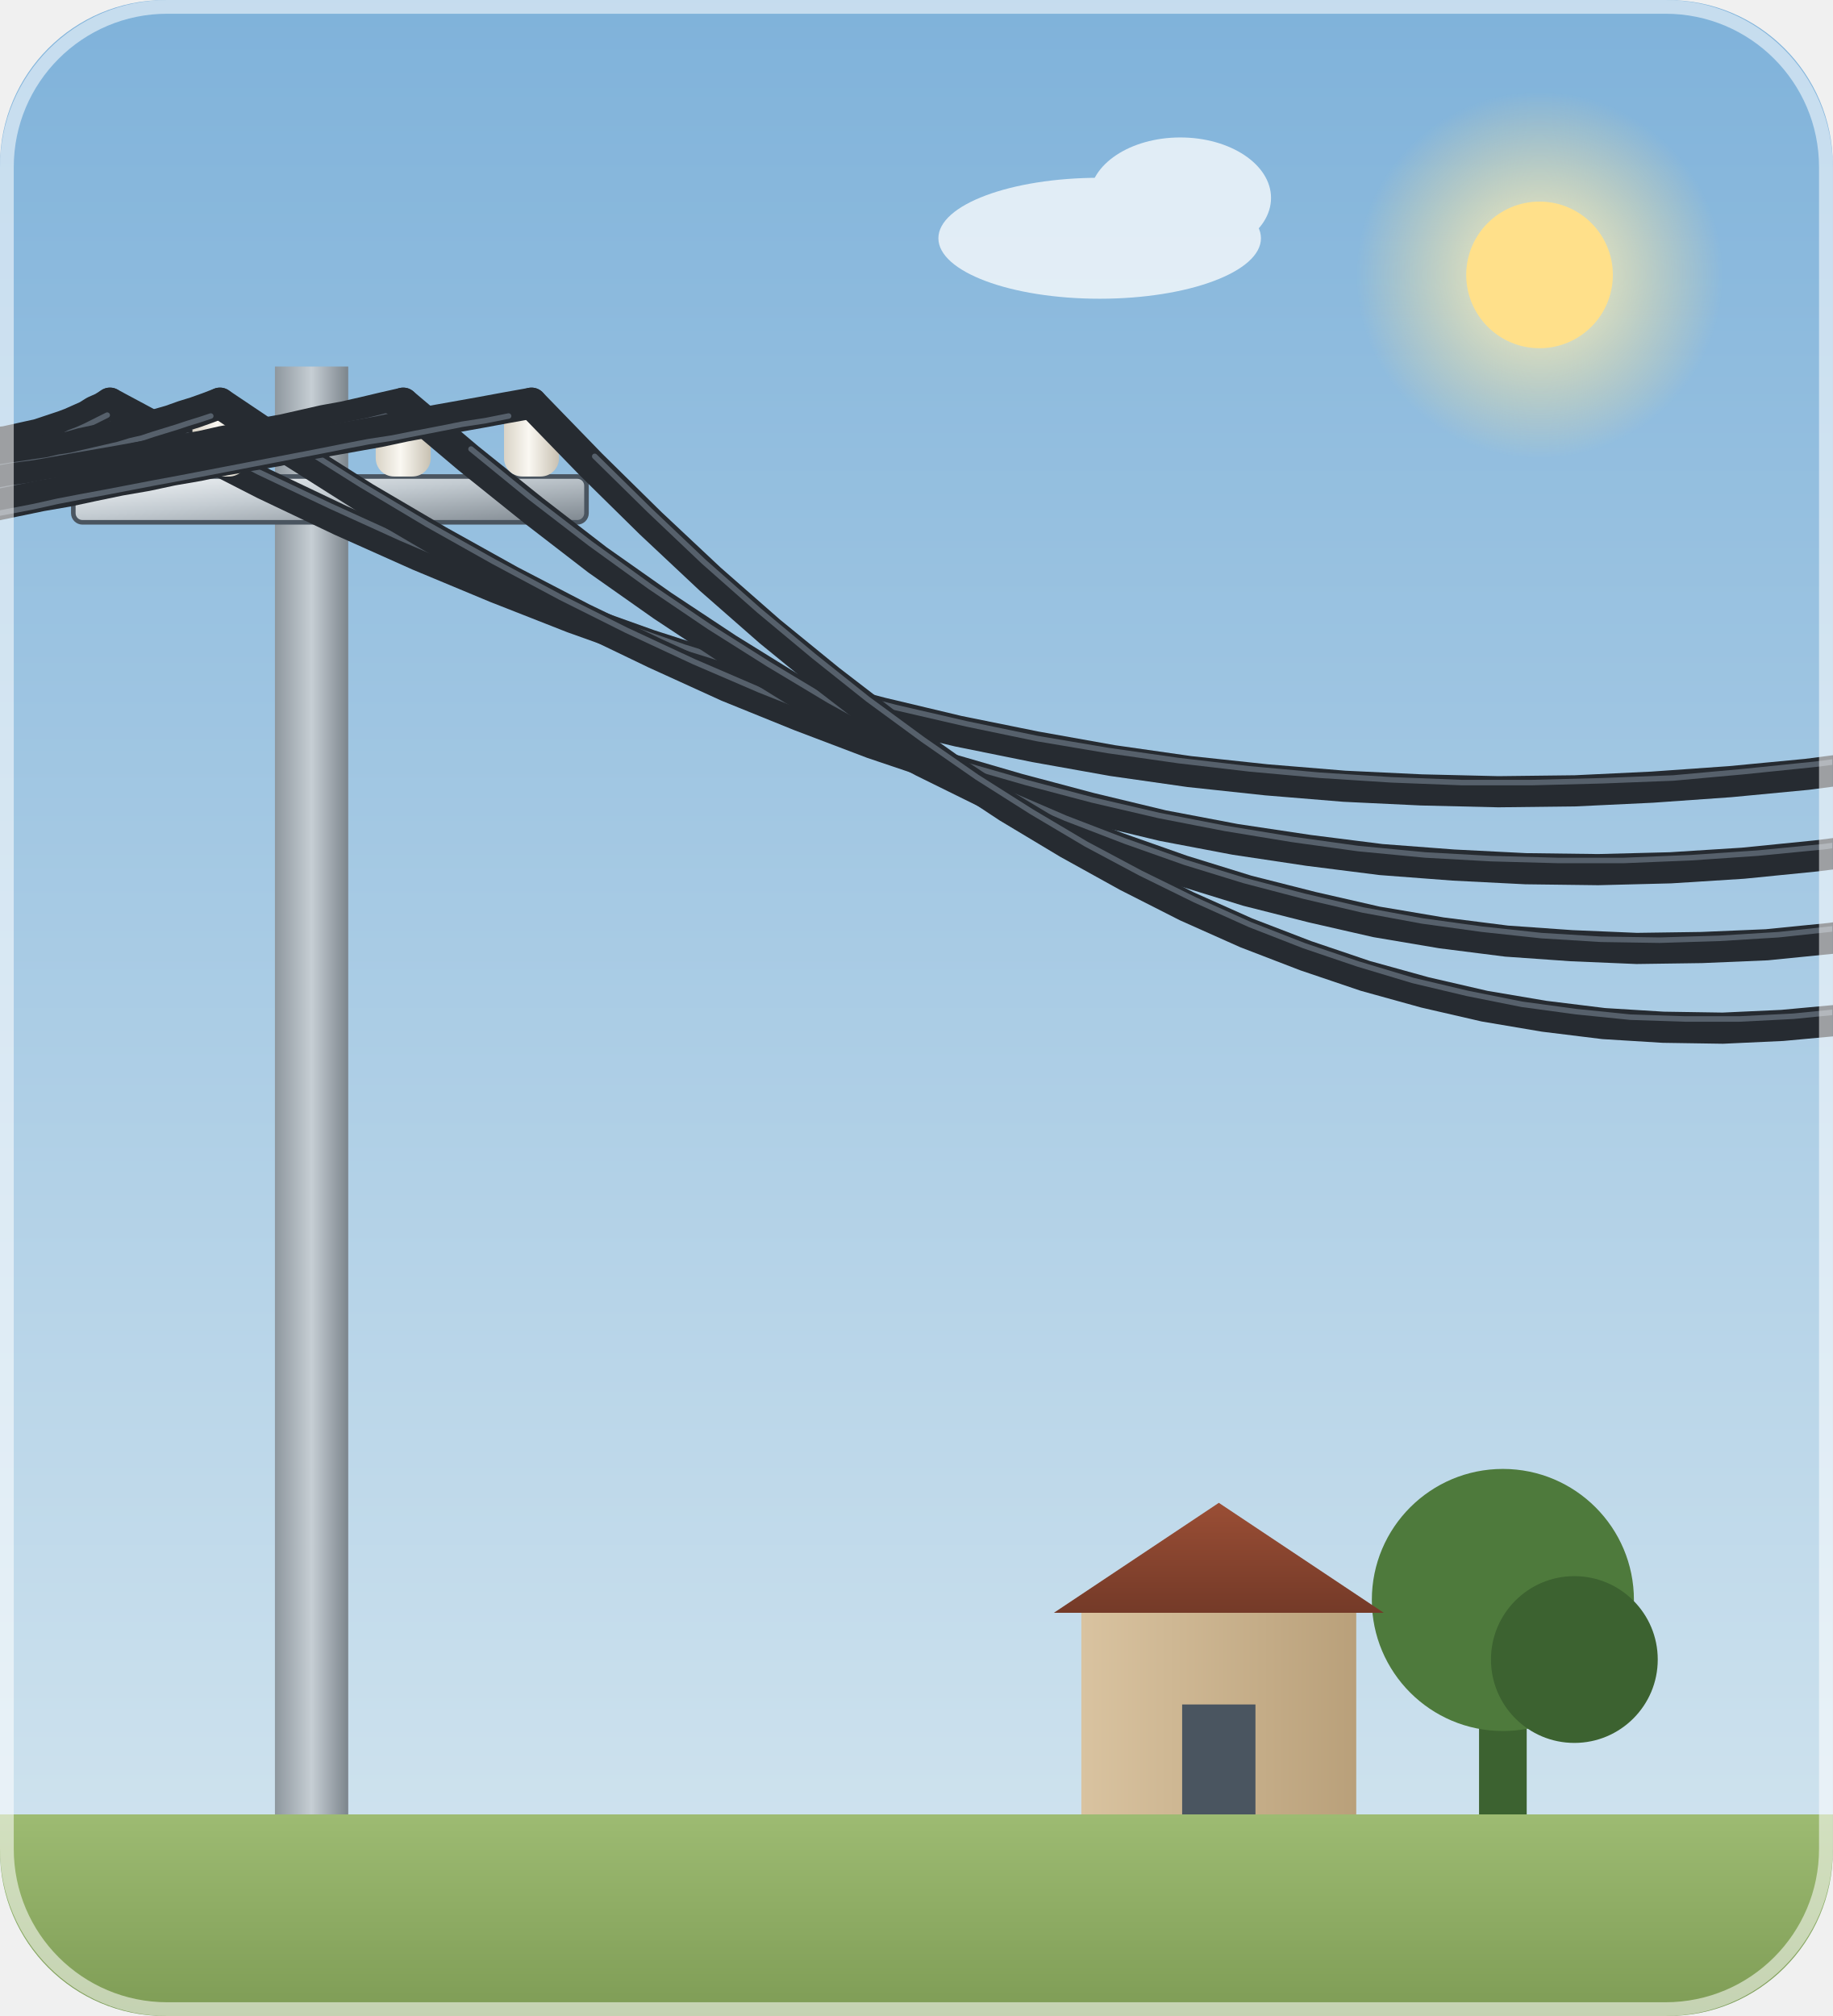
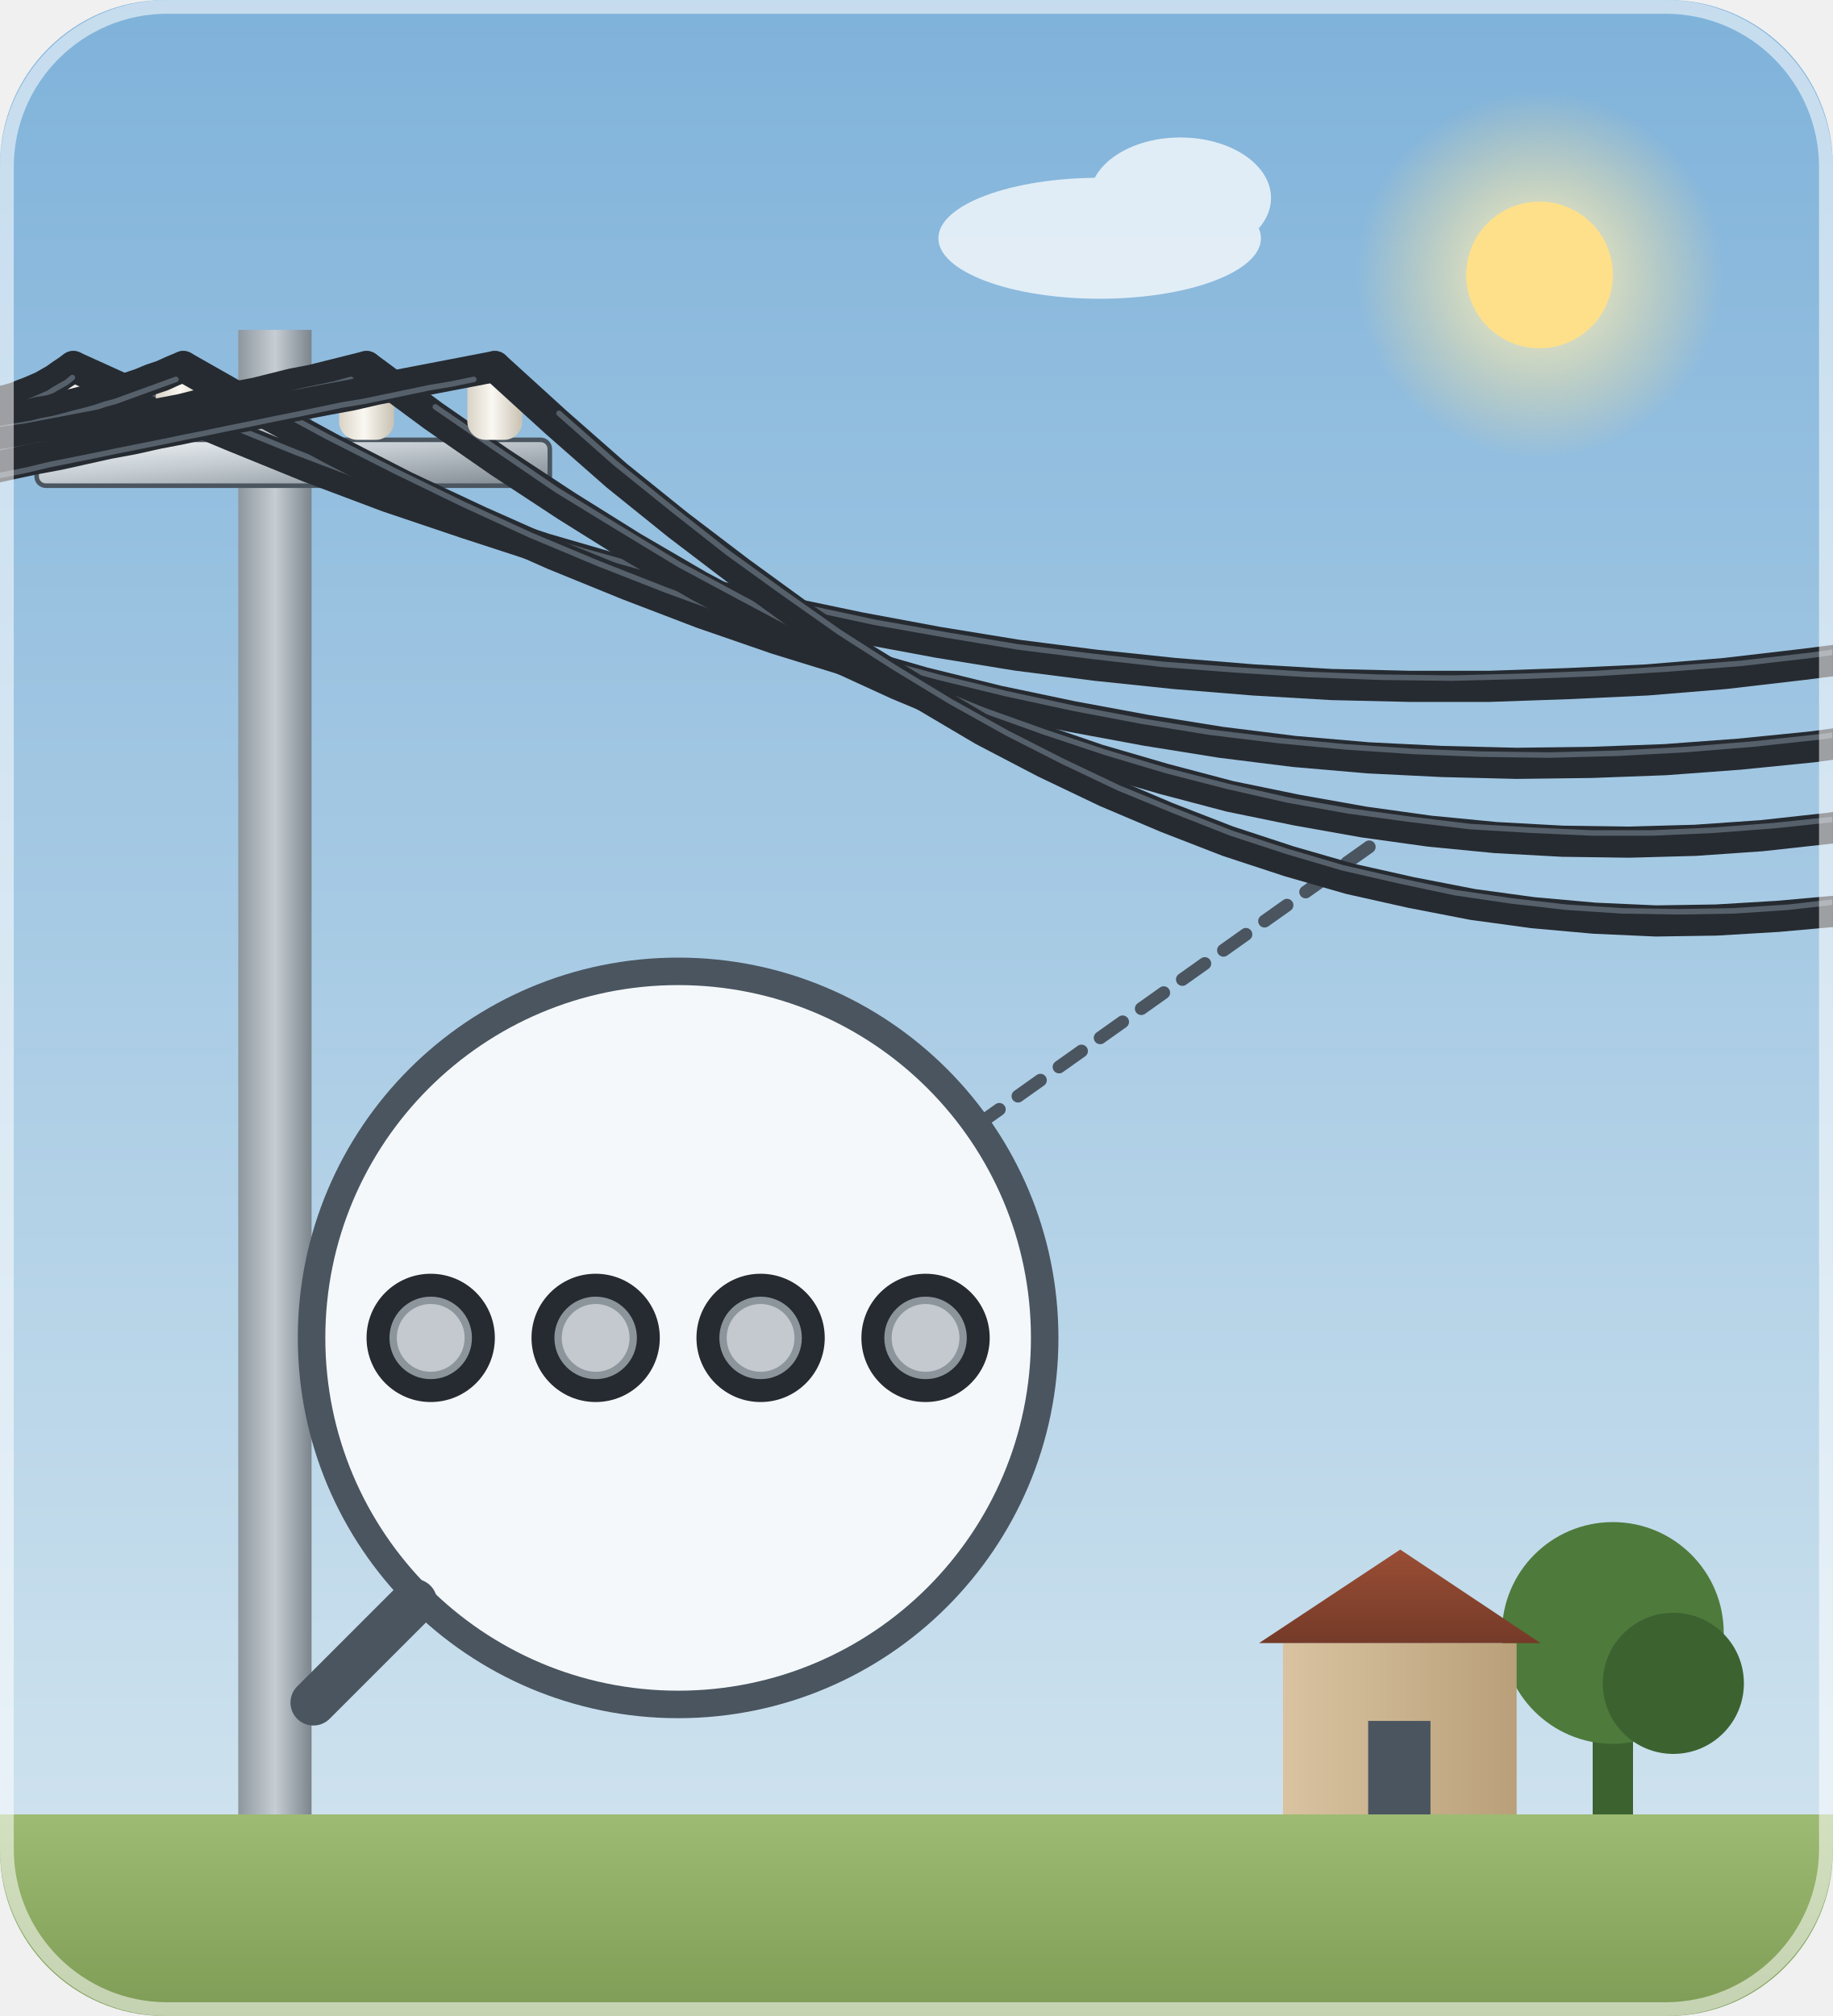
<svg xmlns="http://www.w3.org/2000/svg" viewBox="0 0 200 220" width="200" height="220">
  <defs>
    <linearGradient id="day" x1="0" y1="0" x2="0" y2="1">
      <stop offset="0" stop-color="#7FB2DA" />
      <stop offset="1" stop-color="#D6E7F0" />
    </linearGradient>
    <linearGradient id="near" x1="0" y1="0" x2="0" y2="1">
      <stop offset="0" stop-color="#A9C6DC" />
      <stop offset="0.7" stop-color="#E4ECEE" />
      <stop offset="1" stop-color="#EFE7D6" />
    </linearGradient>
    <linearGradient id="ground" x1="0" y1="0" x2="0" y2="1">
      <stop offset="0" stop-color="#9DBB72" />
      <stop offset="1" stop-color="#7E9C55" />
    </linearGradient>
    <linearGradient id="road" x1="0" y1="0" x2="0" y2="1">
      <stop offset="0" stop-color="#B9AE98" />
      <stop offset="1" stop-color="#9C917C" />
    </linearGradient>
    <linearGradient id="pole" x1="0" y1="0" x2="1" y2="0">
      <stop offset="0" stop-color="#8E979E" />
      <stop offset="0.5" stop-color="#C6CED4" />
      <stop offset="1" stop-color="#7C858C" />
    </linearGradient>
    <linearGradient id="steel" x1="0" y1="0" x2="1" y2="1">
      <stop offset="0" stop-color="#F4F7F9" />
      <stop offset="0.45" stop-color="#C3CBD1" />
      <stop offset="1" stop-color="#7D868E" />
    </linearGradient>
    <linearGradient id="ceramic" x1="0" y1="0" x2="1" y2="0">
      <stop offset="0" stop-color="#D9D3C6" />
      <stop offset="0.45" stop-color="#FAF8F2" />
      <stop offset="1" stop-color="#C8C1B2" />
    </linearGradient>
    <linearGradient id="shirt" x1="0" y1="0" x2="1" y2="0">
      <stop offset="0" stop-color="#1A5280" />
      <stop offset="0.5" stop-color="#2A6EA3" />
      <stop offset="1" stop-color="#184B75" />
    </linearGradient>
    <linearGradient id="drum" x1="0" y1="0" x2="1" y2="0">
      <stop offset="0" stop-color="#7A5A3A" />
      <stop offset="0.5" stop-color="#A47C52" />
      <stop offset="1" stop-color="#6E5034" />
    </linearGradient>
    <linearGradient id="house" x1="0" y1="0" x2="1" y2="0">
      <stop offset="0" stop-color="#D9C3A0" />
      <stop offset="1" stop-color="#B9A07A" />
    </linearGradient>
    <linearGradient id="roof" x1="0" y1="0" x2="0" y2="1">
      <stop offset="0" stop-color="#9A4E35" />
      <stop offset="1" stop-color="#743A28" />
    </linearGradient>
    <radialGradient id="glow" cx="0.5" cy="0.5" r="0.5">
      <stop offset="0" stop-color="#FFF6C8" />
      <stop offset="1" stop-color="#FFE08A" stop-opacity="0" />
    </radialGradient>
    <clipPath id="card">
      <rect x="0" y="0" width="200" height="220" rx="18" />
    </clipPath>
  </defs>
  <g clip-path="url(#card)">
    <rect width="200" height="220" fill="url(#day)" />
    <circle cx="168" cy="30" r="20" fill="url(#glow)" />
    <circle cx="168" cy="30" r="8" fill="#FFE08A" />
    <g fill="#FFFFFF" opacity="0.75">
      <ellipse cx="120" cy="26" rx="17.6" ry="6.6" />
      <ellipse cx="128.8" cy="21.6" rx="9.9" ry="6.6" />
    </g>
-     <rect x="161.4" y="185" width="5.2" height="15.6" fill="#3C6230" />
-     <circle cx="164" cy="174.6" r="14.3" fill="#4E7A3C" />
-     <circle cx="171.8" cy="181.1" r="9.1" fill="#3C6230" />
-     <rect x="118" y="176" width="30" height="22" fill="url(#house)" />
-     <path d="M115 176 L133 164 L151 176 Z" fill="url(#roof)" />
-     <rect x="129" y="186" width="8" height="12" fill="#4A5560" />
+     <rect x="173.8" y="187" width="4.4" height="13.2" fill="#3C6230" />
+     <circle cx="176" cy="178.2" r="12.1" fill="#4E7A3C" />
+     <circle cx="182.6" cy="183.7" r="7.7" fill="#3C6230" />
+     <rect x="140" y="179.3" width="25.5" height="18.7" fill="url(#house)" />
+     <path d="M137.4 179.3 L152.8 169.1 L168.1 179.3 Z" fill="url(#roof)" />
+     <rect x="149.3" y="187.8" width="6.8" height="10.2" fill="#4A5560" />
    <rect x="0" y="198" width="200" height="22" fill="url(#ground)" />
-     <rect x="30" y="40" width="8" height="158" fill="url(#pole)" />
-     <rect x="8" y="52" width="56" height="5" rx="1" fill="url(#steel)" stroke="#4A5560" stroke-width="0.5" />
-     <rect x="9" y="44" width="6" height="8" rx="2" fill="url(#ceramic)" />
-     <path d="M12 44 L20.4 48.5 L28.8 52.8 L37.2 56.8 L45.7 60.6 L54.1 64.1 L62.5 67.4 L70.9 70.4 L79.3 73.1 L87.8 75.6 L96.2 77.8 L104.6 79.8 L113 81.5 L121.4 83 L129.8 84.2 L138.2 85.1 L146.7 85.8 L155.1 86.2 L163.5 86.4 L171.9 86.3 L180.3 85.9 L188.8 85.3 L197.2 84.5 L205.6 83.4 L214 82" stroke="#262B31" stroke-width="3.4" fill="none" stroke-linecap="round" stroke-linejoin="round" />
-     <path d="M20.5 47.5 L28.2 51.5 L36 55.2 L43.7 58.7 L51.4 62 L59.1 65.1 L66.9 67.9 L74.6 70.6 L82.3 73 L90 75.2 L97.7 77.2 L105.5 79 L113.2 80.6 L120.9 81.9 L128.6 83 L136.3 83.9 L144 84.6 L151.8 85.1 L159.5 85.4 L167.2 85.4 L174.9 85.2 L182.6 84.9 L190.3 84.2 L198.1 83.4 L205.8 82.4" stroke="#56606B" stroke-width="0.6" fill="none" stroke-linecap="round" stroke-linejoin="round" />
-     <path d="M12 44 L11.2 44.5 L10.3 44.9 L9.5 45.4 L8.6 45.8 L7.7 46.2 L6.9 46.5 L6 46.8 L5.1 47.1 L4.2 47.4 L3.3 47.6 L2.4 47.8 L1.5 48 L0.6 48.2 L-0.3 48.3 L-1.3 48.4 L-2.2 48.4 L-3.2 48.5 L-4.1 48.5 L-5.1 48.5 L-6.1 48.4 L-7 48.4 L-8 48.3 L-9 48.2 L-10 48" stroke="#262B31" stroke-width="3.4" fill="none" stroke-linecap="round" stroke-linejoin="round" />
-     <path d="M11.7 45.3 L10.9 45.7 L10.1 46.1 L9.3 46.5 L8.4 46.9 L7.6 47.2 L6.8 47.6 L5.9 47.8 L5.1 48.1 L4.3 48.4 L3.4 48.6 L2.5 48.8 L1.7 48.9 L0.8 49.1 L-0.1 49.2 L-1 49.3 L-1.9 49.4 L-2.8 49.4 L-3.7 49.4 L-4.6 49.4 L-5.5 49.4 L-6.4 49.4 L-7.3 49.3 L-8.2 49.2 L-9.2 49.1" stroke="#56606B" stroke-width="0.6" fill="none" stroke-linecap="round" stroke-linejoin="round" />
-     <rect x="21" y="44" width="6" height="8" rx="2" fill="url(#ceramic)" />
-     <path d="M24 44 L31.9 49.3 L39.8 54.3 L47.8 59 L55.7 63.4 L63.6 67.5 L71.5 71.3 L79.4 74.9 L87.3 78.1 L95.2 81.1 L103.2 83.8 L111.1 86.1 L119 88.2 L126.9 90.1 L134.8 91.6 L142.8 92.8 L150.7 93.8 L158.6 94.4 L166.5 94.8 L174.4 94.9 L182.3 94.7 L190.2 94.2 L198.2 93.4 L206.1 92.4 L214 91" stroke="#262B31" stroke-width="3.4" fill="none" stroke-linecap="round" stroke-linejoin="round" />
-     <path d="M32.1 48.3 L39.4 52.9 L46.6 57.2 L53.9 61.3 L61.2 65.2 L68.4 68.8 L75.7 72.2 L82.9 75.3 L90.2 78.2 L97.5 80.8 L104.7 83.3 L112 85.4 L119.2 87.3 L126.5 89 L133.7 90.4 L141 91.6 L148.2 92.6 L155.5 93.3 L162.7 93.7 L170 93.9 L177.2 93.9 L184.5 93.6 L191.8 93.1 L199 92.4 L206.3 91.4" stroke="#56606B" stroke-width="0.6" fill="none" stroke-linecap="round" stroke-linejoin="round" />
-     <path d="M24 44 L22.7 44.5 L21.3 45 L20 45.4 L18.6 45.9 L17.2 46.3 L15.9 46.7 L14.5 47.1 L13.1 47.4 L11.7 47.8 L10.3 48.1 L8.9 48.4 L7.5 48.8 L6.1 49 L4.7 49.3 L3.2 49.5 L1.8 49.8 L0.3 50 L-1.1 50.2 L-2.6 50.4 L-4.1 50.5 L-5.5 50.7 L-7 50.8 L-8.5 50.9 L-10 51" stroke="#262B31" stroke-width="3.4" fill="none" stroke-linecap="round" stroke-linejoin="round" />
-     <path d="M23 45.4 L21.8 45.8 L20.5 46.2 L19.3 46.6 L18 47 L16.7 47.4 L15.5 47.8 L14.2 48.1 L12.9 48.5 L11.6 48.8 L10.3 49.1 L9 49.4 L7.7 49.7 L6.4 49.9 L5.1 50.2 L3.7 50.4 L2.4 50.6 L1 50.8 L-0.3 51 L-1.7 51.2 L-3 51.4 L-4.4 51.5 L-5.7 51.6 L-7.1 51.8 L-8.5 51.9" stroke="#56606B" stroke-width="0.6" fill="none" stroke-linecap="round" stroke-linejoin="round" />
-     <rect x="41" y="44" width="6" height="8" rx="2" fill="url(#ceramic)" />
-     <path d="M44 44 L51.1 50 L58.2 55.7 L65.2 61.1 L72.3 66.1 L79.4 70.8 L86.5 75.2 L93.6 79.3 L100.7 83.1 L107.8 86.6 L114.8 89.7 L121.9 92.5 L129 95 L136.1 97.2 L143.2 99 L150.2 100.6 L157.3 101.8 L164.4 102.7 L171.5 103.2 L178.6 103.5 L185.7 103.4 L192.8 103.1 L199.8 102.4 L206.9 101.3 L214 100" stroke="#262B31" stroke-width="3.4" fill="none" stroke-linecap="round" stroke-linejoin="round" />
-     <path d="M51.4 49 L57.9 54.3 L64.4 59.3 L70.9 64 L77.4 68.4 L83.9 72.5 L90.4 76.4 L96.9 80 L103.4 83.4 L109.8 86.5 L116.3 89.3 L122.8 91.8 L129.3 94.1 L135.8 96.1 L142.3 97.8 L148.7 99.3 L155.2 100.5 L161.7 101.4 L168.2 102.1 L174.7 102.5 L181.1 102.6 L187.6 102.4 L194.1 102 L200.6 101.3 L207 100.4" stroke="#56606B" stroke-width="0.6" fill="none" stroke-linecap="round" stroke-linejoin="round" />
-     <path d="M44 44 L41.8 44.5 L39.7 45 L37.5 45.5 L35.3 45.9 L33.1 46.4 L30.9 46.9 L28.7 47.3 L26.4 47.8 L24.2 48.2 L22 48.7 L19.7 49.1 L17.5 49.5 L15.2 49.9 L13 50.3 L10.7 50.7 L8.4 51.1 L6.2 51.5 L3.9 51.9 L1.6 52.2 L-0.7 52.6 L-3 53 L-5.3 53.3 L-7.7 53.7 L-10 54" stroke="#262B31" stroke-width="3.4" fill="none" stroke-linecap="round" stroke-linejoin="round" />
-     <path d="M42.1 45.4 L40.1 45.9 L38.1 46.3 L36.1 46.7 L34.1 47.2 L32 47.6 L30 48 L28 48.4 L25.9 48.9 L23.9 49.3 L21.8 49.7 L19.7 50 L17.7 50.4 L15.6 50.8 L13.5 51.2 L11.4 51.6 L9.3 51.9 L7.2 52.3 L5.1 52.6 L3 53 L0.9 53.3 L-1.2 53.7 L-3.4 54 L-5.5 54.3 L-7.6 54.6" stroke="#56606B" stroke-width="0.6" fill="none" stroke-linecap="round" stroke-linejoin="round" />
-     <rect x="55" y="44" width="6" height="8" rx="2" fill="url(#ceramic)" />
-     <path d="M58 44 L64.5 50.7 L71 57.1 L77.5 63.2 L84 68.9 L90.5 74.2 L97 79.2 L103.5 83.8 L110 88.1 L116.5 92 L123 95.6 L129.5 98.9 L136 101.8 L142.5 104.3 L149 106.5 L155.5 108.3 L162 109.8 L168.5 110.9 L175 111.7 L181.5 112.1 L188 112.2 L194.5 111.9 L201 111.3 L207.5 110.3 L214 109" stroke="#262B31" stroke-width="3.4" fill="none" stroke-linecap="round" stroke-linejoin="round" />
-     <path d="M64.9 49.8 L70.9 55.7 L76.8 61.3 L82.8 66.6 L88.8 71.6 L94.7 76.3 L100.7 80.7 L106.6 84.8 L112.6 88.6 L118.5 92.1 L124.5 95.3 L130.4 98.2 L136.4 100.9 L142.3 103.2 L148.2 105.2 L154.2 107 L160.1 108.4 L166.1 109.6 L172 110.4 L177.9 111 L183.9 111.2 L189.8 111.2 L195.7 110.9 L201.7 110.3 L207.6 109.3" stroke="#56606B" stroke-width="0.6" fill="none" stroke-linecap="round" stroke-linejoin="round" />
-     <path d="M58 44 L55.2 44.5 L52.5 45 L49.7 45.5 L46.9 46 L44.2 46.5 L41.4 47.1 L38.6 47.6 L35.8 48.1 L33 48.6 L30.2 49.2 L27.3 49.7 L24.5 50.2 L21.7 50.8 L18.8 51.3 L16 51.9 L13.1 52.4 L10.2 53 L7.4 53.6 L4.5 54.1 L1.6 54.7 L-1.3 55.3 L-4.2 55.8 L-7.1 56.4 L-10 57" stroke="#262B31" stroke-width="3.4" fill="none" stroke-linecap="round" stroke-linejoin="round" />
-     <path d="M55.5 45.4 L53 45.9 L50.4 46.3 L47.9 46.8 L45.3 47.3 L42.8 47.8 L40.2 48.2 L37.6 48.7 L35.1 49.2 L32.5 49.7 L29.9 50.2 L27.3 50.7 L24.7 51.2 L22.1 51.7 L19.5 52.2 L16.8 52.7 L14.2 53.2 L11.6 53.7 L8.9 54.2 L6.3 54.7 L3.6 55.3 L1 55.8 L-1.7 56.3 L-4.3 56.8 L-7 57.4" stroke="#56606B" stroke-width="0.6" fill="none" stroke-linecap="round" stroke-linejoin="round" />
+     <rect x="26" y="36" width="8" height="162" fill="url(#pole)" />
+     <path d="M106.6 122.8 L150 92" stroke="#4A5560" stroke-width="1.4" fill="none" stroke-linecap="round" stroke-linejoin="round" stroke-dasharray="3 2.5" />
+     <rect x="4" y="48" width="56" height="5" rx="1" fill="url(#steel)" stroke="#4A5560" stroke-width="0.5" />
+     <rect x="5" y="40" width="6" height="8" rx="2" fill="url(#ceramic)" />
+     <path d="M8 40 L16.6 43.9 L25.2 47.5 L33.8 51 L42.3 54.2 L50.9 57.1 L59.5 59.9 L68.1 62.4 L76.7 64.7 L85.2 66.7 L93.8 68.5 L102.4 70.1 L111 71.5 L119.6 72.6 L128.2 73.5 L136.8 74.2 L145.3 74.7 L153.9 74.9 L162.5 74.9 L171.1 74.6 L179.7 74.2 L188.2 73.5 L196.8 72.5 L205.4 71.4 L214 70" stroke="#262B31" stroke-width="3.4" fill="none" stroke-linecap="round" stroke-linejoin="round" />
+     <path d="M16.6 42.9 L24.5 46.2 L32.4 49.4 L40.3 52.4 L48.1 55.2 L56 57.8 L63.9 60.2 L71.8 62.4 L79.6 64.4 L87.5 66.2 L95.4 67.9 L103.3 69.3 L111.1 70.6 L119 71.6 L126.9 72.5 L134.8 73.1 L142.6 73.6 L150.5 73.9 L158.4 74 L166.3 73.8 L174.1 73.5 L182 73 L189.9 72.4 L197.7 71.5 L205.6 70.4" stroke="#56606B" stroke-width="0.6" fill="none" stroke-linecap="round" stroke-linejoin="round" />
+     <path d="M8 40 L7.3 40.5 L6.7 40.9 L6 41.4 L5.3 41.8 L4.6 42.2 L3.9 42.5 L3.2 42.8 L2.4 43.1 L1.7 43.4 L1 43.6 L0.2 43.8 L-0.5 44 L-1.3 44.2 L-2 44.3 L-2.8 44.4 L-3.6 44.4 L-4.3 44.5 L-5.1 44.5 L-5.9 44.5 L-6.7 44.4 L-7.5 44.4 L-8.3 44.3 L-9.2 44.2 L-10 44" stroke="#262B31" stroke-width="3.4" fill="none" stroke-linecap="round" stroke-linejoin="round" />
+     <path d="M7.9 41.2 L7.3 41.7 L6.6 42.1 L5.9 42.5 L5.3 42.9 L4.6 43.2 L3.9 43.5 L3.2 43.8 L2.5 44.1 L1.8 44.3 L1.1 44.6 L0.4 44.8 L-0.3 44.9 L-1 45.1 L-1.7 45.2 L-2.5 45.3 L-3.2 45.4 L-4 45.4 L-4.7 45.4 L-5.5 45.4 L-6.3 45.4 L-7 45.4 L-7.8 45.3 L-8.6 45.2 L-9.4 45.1" stroke="#56606B" stroke-width="0.6" fill="none" stroke-linecap="round" stroke-linejoin="round" />
+     <rect x="17" y="40" width="6" height="8" rx="2" fill="url(#ceramic)" />
+     <path d="M20 40 L28.1 44.6 L36.2 49 L44.2 53.1 L52.3 56.9 L60.4 60.5 L68.5 63.8 L76.6 66.9 L84.7 69.7 L92.8 72.2 L100.8 74.5 L108.9 76.5 L117 78.2 L125.1 79.7 L133.2 81 L141.2 82 L149.3 82.7 L157.4 83.1 L165.5 83.3 L173.6 83.2 L181.7 82.9 L189.8 82.3 L197.8 81.5 L205.9 80.4 L214 79" stroke="#262B31" stroke-width="3.4" fill="none" stroke-linecap="round" stroke-linejoin="round" />
+     <path d="M28.2 43.6 L35.6 47.6 L43.1 51.4 L50.5 55 L57.9 58.4 L65.3 61.5 L72.7 64.4 L80.1 67.1 L87.5 69.6 L95 71.9 L102.4 73.9 L109.8 75.7 L117.2 77.3 L124.6 78.7 L132 79.9 L139.4 80.8 L146.8 81.5 L154.2 82 L161.6 82.3 L169.1 82.4 L176.5 82.2 L183.9 81.8 L191.3 81.2 L198.7 80.4 L206.1 79.4" stroke="#56606B" stroke-width="0.6" fill="none" stroke-linecap="round" stroke-linejoin="round" />
+     <path d="M20 40 L18.8 40.5 L17.7 41 L16.5 41.4 L15.3 41.9 L14.1 42.3 L12.9 42.7 L11.7 43.1 L10.4 43.4 L9.2 43.8 L8 44.1 L6.7 44.4 L5.5 44.8 L4.2 45 L3 45.3 L1.7 45.5 L0.4 45.8 L-0.8 46 L-2.1 46.2 L-3.4 46.4 L-4.7 46.5 L-6 46.7 L-7.3 46.8 L-8.7 46.9 L-10 47" stroke="#262B31" stroke-width="3.4" fill="none" stroke-linecap="round" stroke-linejoin="round" />
+     <path d="M19.2 41.4 L18.1 41.8 L17 42.2 L15.9 42.6 L14.8 43 L13.7 43.4 L12.6 43.8 L11.5 44.1 L10.3 44.5 L9.2 44.8 L8 45.1 L6.9 45.4 L5.7 45.7 L4.6 45.9 L3.4 46.2 L2.2 46.4 L1 46.6 L-0.2 46.8 L-1.4 47 L-2.6 47.2 L-3.8 47.4 L-5 47.5 L-6.2 47.6 L-7.4 47.8 L-8.7 47.9" stroke="#56606B" stroke-width="0.6" fill="none" stroke-linecap="round" stroke-linejoin="round" />
+     <rect x="37" y="40" width="6" height="8" rx="2" fill="url(#ceramic)" />
+     <path d="M40 40 L47.3 45.4 L54.5 50.4 L61.8 55.2 L69 59.7 L76.2 63.9 L83.5 67.8 L90.8 71.4 L98 74.7 L105.2 77.7 L112.5 80.4 L119.8 82.9 L127 85 L134.2 86.9 L141.5 88.4 L148.8 89.7 L156 90.7 L163.2 91.4 L170.5 91.8 L177.8 91.9 L185 91.7 L192.2 91.2 L199.5 90.4 L206.8 89.4 L214 88" stroke="#262B31" stroke-width="3.4" fill="none" stroke-linecap="round" stroke-linejoin="round" />
+     <path d="M47.5 44.4 L54.2 49 L60.8 53.5 L67.5 57.6 L74.1 61.6 L80.8 65.2 L87.4 68.7 L94 71.8 L100.7 74.8 L107.3 77.5 L114 79.9 L120.6 82.1 L127.3 84.1 L133.9 85.8 L140.5 87.3 L147.2 88.5 L153.8 89.4 L160.4 90.2 L167.1 90.6 L173.7 90.9 L180.3 90.9 L187 90.6 L193.6 90.1 L200.2 89.4 L206.9 88.4" stroke="#56606B" stroke-width="0.6" fill="none" stroke-linecap="round" stroke-linejoin="round" />
+     <path d="M40 40 L38 40.5 L36 41 L34 41.5 L31.9 41.9 L29.9 42.4 L27.9 42.9 L25.8 43.3 L23.8 43.8 L21.7 44.2 L19.7 44.7 L17.6 45.1 L15.5 45.5 L13.4 45.9 L11.3 46.3 L9.2 46.7 L7.1 47.1 L5 47.5 L2.9 47.9 L0.7 48.2 L-1.4 48.6 L-3.5 49 L-5.7 49.3 L-7.8 49.7 L-10 50" stroke="#262B31" stroke-width="3.4" fill="none" stroke-linecap="round" stroke-linejoin="round" />
+     <path d="M38.3 41.4 L36.5 41.9 L34.6 42.3 L32.7 42.7 L30.9 43.2 L29 43.6 L27.1 44 L25.2 44.4 L23.3 44.9 L21.4 45.3 L19.5 45.7 L17.6 46 L15.7 46.4 L13.8 46.8 L11.8 47.2 L9.9 47.6 L8 47.9 L6 48.3 L4.1 48.6 L2.1 49 L0.1 49.3 L-1.8 49.7 L-3.8 50 L-5.8 50.3 L-7.8 50.6" stroke="#56606B" stroke-width="0.6" fill="none" stroke-linecap="round" stroke-linejoin="round" />
+     <rect x="51" y="40" width="6" height="8" rx="2" fill="url(#ceramic)" />
+     <path d="M54 40 L60.7 46.1 L67.3 51.9 L74 57.3 L80.7 62.4 L87.3 67.2 L94 71.7 L100.7 75.8 L107.3 79.7 L114 83.2 L120.7 86.4 L127.3 89.2 L134 91.8 L140.7 94 L147.3 95.9 L154 97.4 L160.7 98.7 L167.3 99.6 L174 100.2 L180.7 100.5 L187.3 100.4 L194 100 L200.7 99.4 L207.3 98.3 L214 97" stroke="#262B31" stroke-width="3.4" fill="none" stroke-linecap="round" stroke-linejoin="round" />
+     <path d="M61 45.1 L67.1 50.5 L73.3 55.5 L79.4 60.3 L85.5 64.7 L91.6 69 L97.7 72.9 L103.8 76.6 L109.9 80 L116 83.1 L122.1 86 L128.2 88.5 L134.3 90.9 L140.4 92.9 L146.5 94.7 L152.6 96.1 L158.7 97.4 L164.8 98.3 L170.9 99 L177 99.4 L183.1 99.5 L189.2 99.4 L195.2 99 L201.3 98.3 L207.4 97.4" stroke="#56606B" stroke-width="0.6" fill="none" stroke-linecap="round" stroke-linejoin="round" />
+     <path d="M54 40 L51.4 40.5 L48.8 41 L46.2 41.5 L43.6 42 L41 42.5 L38.4 43.1 L35.7 43.6 L33.1 44.1 L30.5 44.6 L27.8 45.2 L25.2 45.7 L22.5 46.2 L19.8 46.8 L17.2 47.3 L14.5 47.9 L11.8 48.4 L9.1 49 L6.4 49.6 L3.7 50.1 L0.9 50.7 L-1.8 51.3 L-4.5 51.8 L-7.3 52.4 L-10 53" stroke="#262B31" stroke-width="3.4" fill="none" stroke-linecap="round" stroke-linejoin="round" />
+     <path d="M51.7 41.4 L49.3 41.9 L46.9 42.3 L44.5 42.8 L42.1 43.3 L39.7 43.8 L37.3 44.2 L34.9 44.7 L32.5 45.2 L30 45.7 L27.6 46.2 L25.1 46.7 L22.7 47.2 L20.2 47.7 L17.8 48.2 L15.3 48.7 L12.8 49.2 L10.4 49.7 L7.9 50.2 L5.4 50.7 L2.9 51.3 L0.4 51.8 L-2.1 52.3 L-4.6 52.8 L-7.2 53.4" stroke="#56606B" stroke-width="0.6" fill="none" stroke-linecap="round" stroke-linejoin="round" />
+     <circle cx="74" cy="146" r="40" fill="#F4F8FA" stroke="#4A5560" stroke-width="3" />
+     <path d="M45.2 174.8 L34.2 185.8" stroke="#4A5560" stroke-width="5" fill="none" stroke-linecap="round" stroke-linejoin="round" />
+     <circle cx="47" cy="146" r="7" fill="#262B31" />
+     <circle cx="47" cy="146" r="4.1" fill="#C3C9CE" stroke="#8C959C" stroke-width="0.8" />
+     <circle cx="65" cy="146" r="7" fill="#262B31" />
+     <circle cx="65" cy="146" r="4.1" fill="#C3C9CE" stroke="#8C959C" stroke-width="0.8" />
+     <circle cx="83" cy="146" r="7" fill="#262B31" />
+     <circle cx="83" cy="146" r="4.1" fill="#C3C9CE" stroke="#8C959C" stroke-width="0.8" />
+     <circle cx="101" cy="146" r="7" fill="#262B31" />
+     <circle cx="101" cy="146" r="4.1" fill="#C3C9CE" stroke="#8C959C" stroke-width="0.8" />
  </g>
  <rect x="0.75" y="0.75" width="198.5" height="218.5" rx="17.5" fill="none" stroke="#FFFFFF" stroke-opacity="0.55" stroke-width="1.5" />
</svg>
